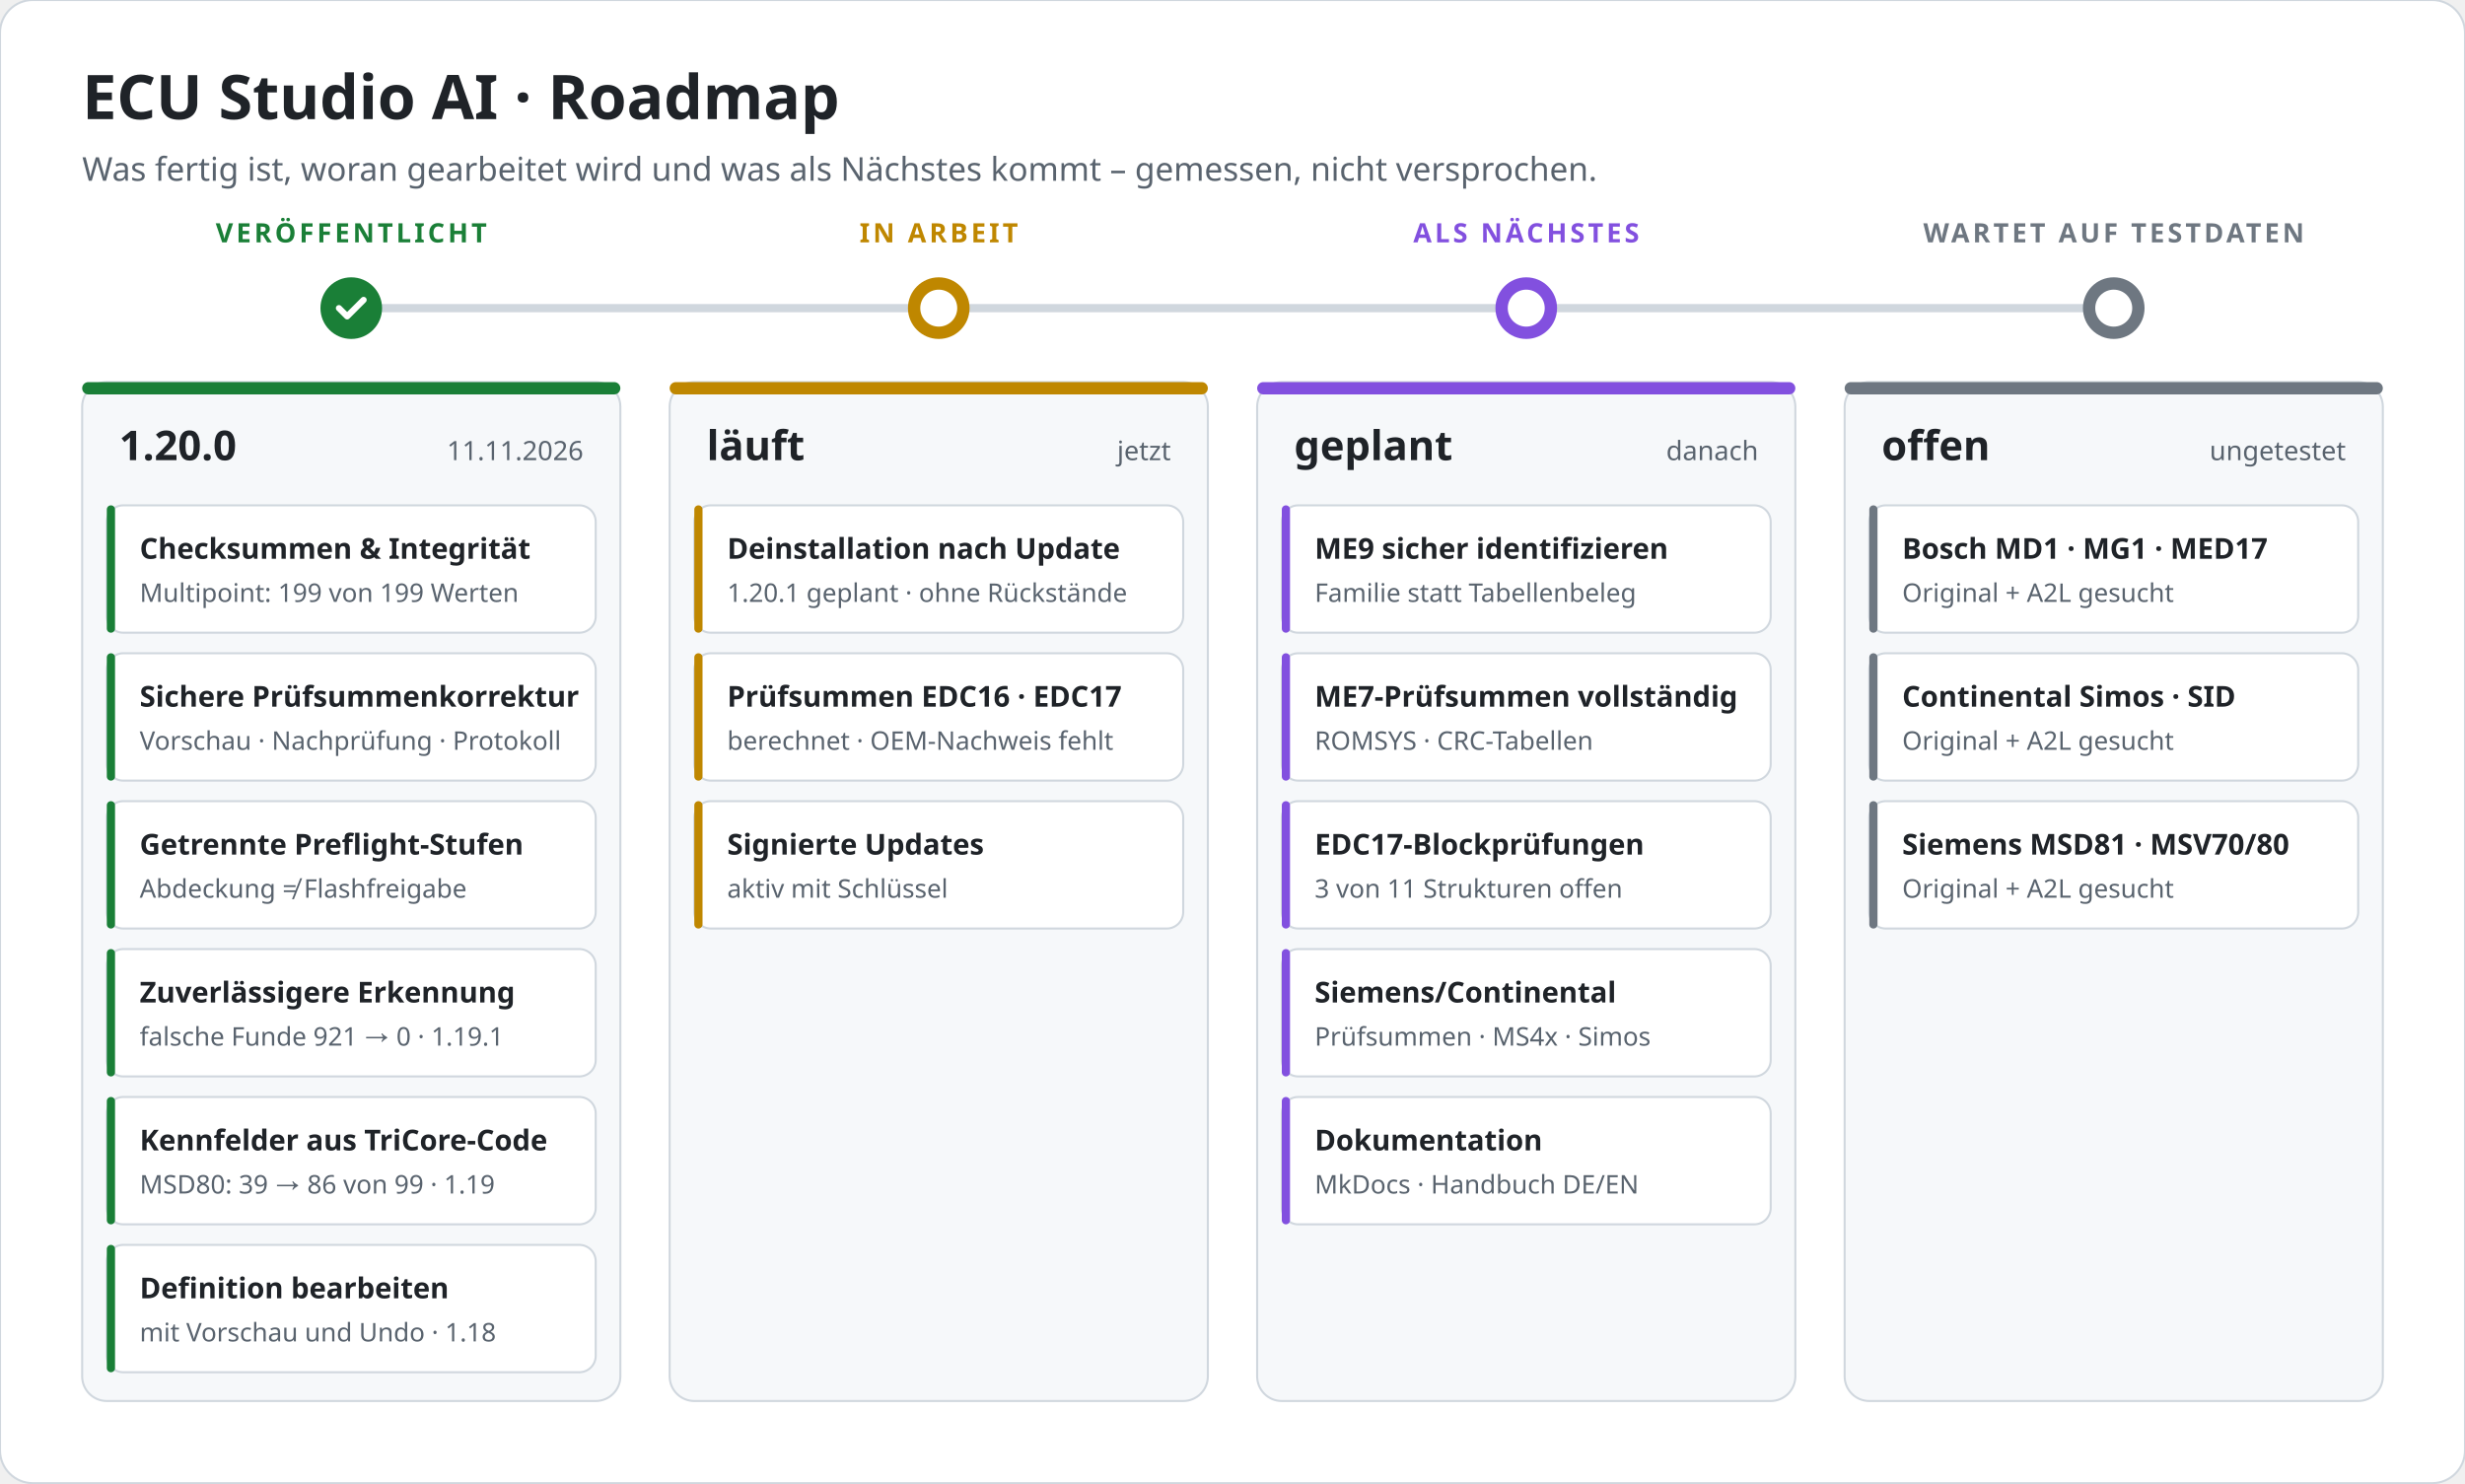
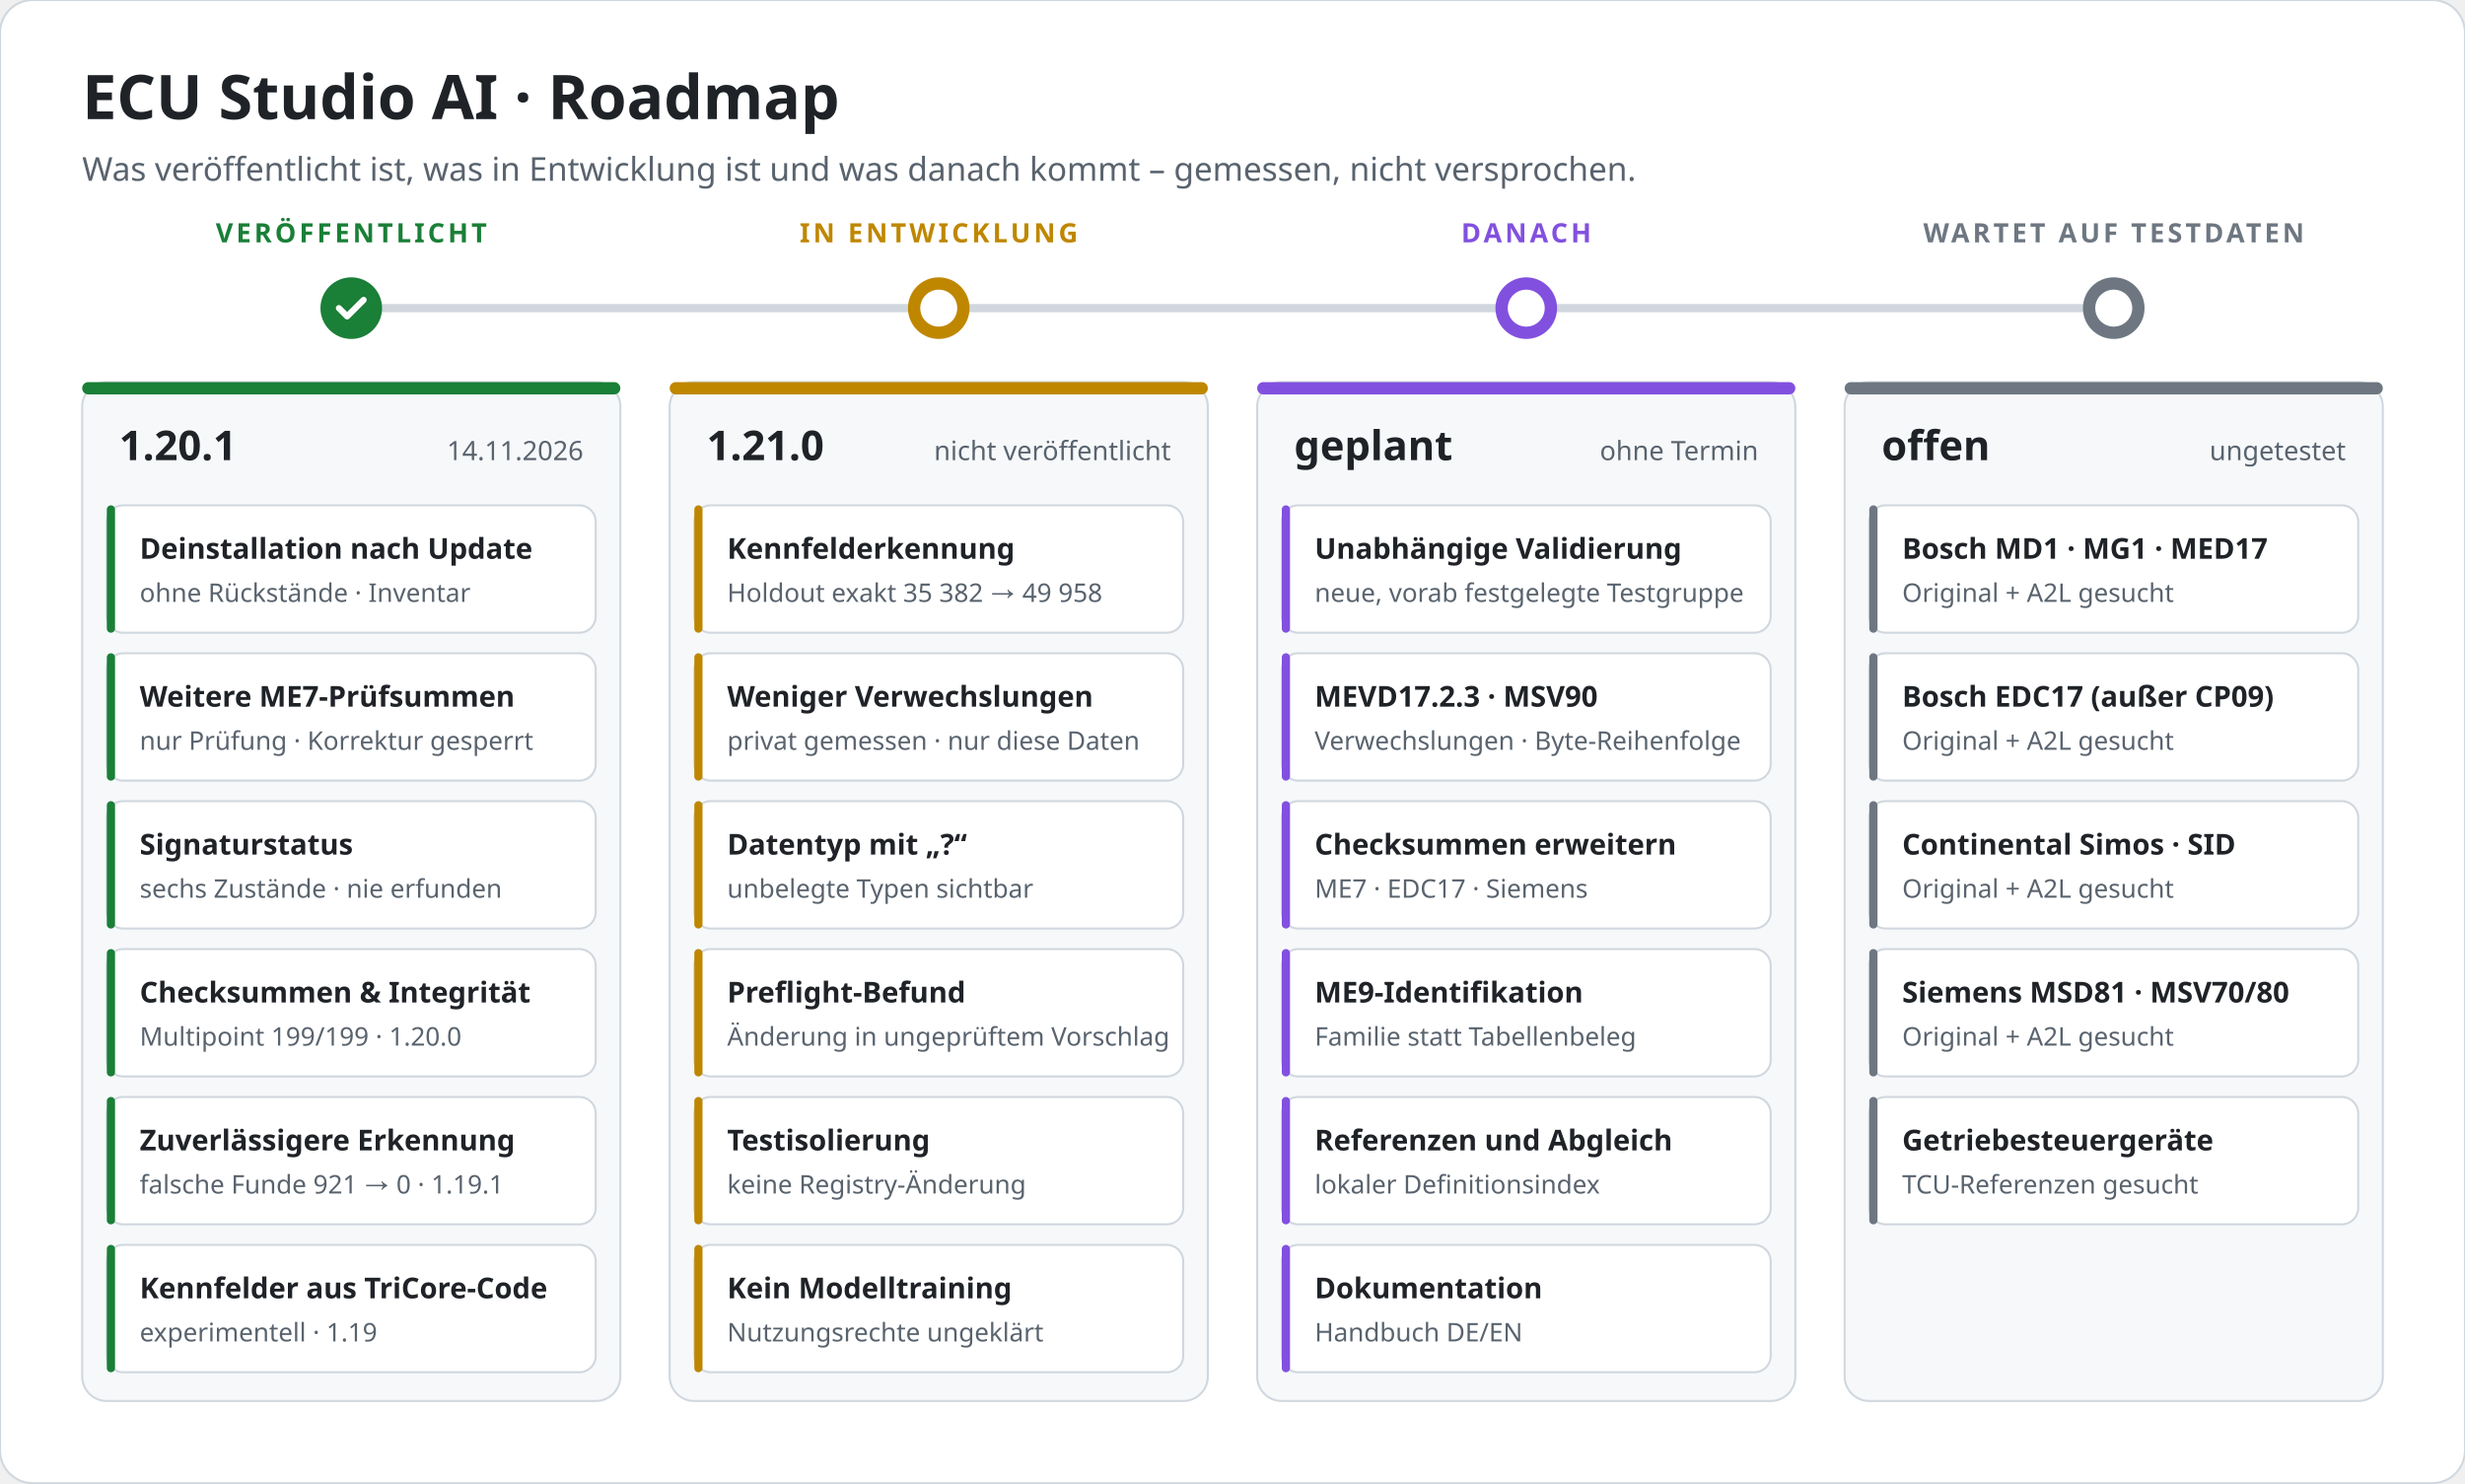
<svg xmlns="http://www.w3.org/2000/svg" width="1200" height="722" viewBox="0 0 1200 722" font-family="-apple-system,BlinkMacSystemFont,'Segoe UI','Noto Sans',Helvetica,Arial,sans-serif">
  <rect width="1200" height="722" rx="16" fill="#ffffff" stroke="#d0d7de" />
  <text x="40" y="58" font-size="30" font-weight="700" fill="#1f2328">ECU Studio AI · Roadmap</text>
-   <text x="40" y="88" font-size="16" fill="#59636e">Was fertig ist, woran gearbeitet wird und was als Nächstes kommt – gemessen, nicht versprochen.</text>
-   <line x1="171.0" y1="150" x2="1029.0" y2="150" stroke="#d0d7de" stroke-width="4" stroke-linecap="round" />
-   <line x1="171.0" y1="150" x2="171.0" y2="150" stroke="#1a7f37" stroke-width="4" stroke-linecap="round" />
-   <circle cx="171.0" cy="150" r="15" fill="#1a7f37" />
-   <path d="M165.0 150 l4 4 l8 -8" stroke="#ffffff" stroke-width="3" fill="none" stroke-linecap="round" stroke-linejoin="round" />
-   <text x="171.0" y="118" text-anchor="middle" font-size="13" font-weight="700" letter-spacing="1.5" fill="#1a7f37">VERÖFFENTLICHT</text>
+   <text x="40" y="88" font-size="16" fill="#59636e">Was veröffentlicht ist, was in Entwicklung ist und was danach kommt – gemessen, nicht versprochen.</text>
+   <line x1="171" y1="150" x2="1029" y2="150" stroke="#d0d7de" stroke-width="4" stroke-linecap="round" />
+   <circle cx="171" cy="150" r="15" fill="#1a7f37" />
+   <path d="M165 150 l4 4 l8 -8" stroke="#ffffff" stroke-width="3" fill="none" stroke-linecap="round" stroke-linejoin="round" />
+   <text x="171" y="118" text-anchor="middle" font-size="13" font-weight="700" letter-spacing="1.5" fill="#1a7f37">VERÖFFENTLICHT</text>
  <rect x="40" y="186" width="262" height="496" rx="12" fill="#f6f8fa" stroke="#d0d7de" />
  <rect x="40" y="186" width="262" height="6" rx="3" fill="#1a7f37" />
-   <text x="58" y="224" font-size="20" font-weight="700" fill="#1f2328">1.20.0</text>
-   <text x="284" y="224" text-anchor="end" font-size="13" fill="#59636e">11.11.2026</text>
+   <text x="58" y="224" font-size="20" font-weight="700" fill="#1f2328">1.20.1</text>
+   <text x="284" y="224" text-anchor="end" font-size="13" fill="#59636e">14.11.2026</text>
  <rect x="52" y="246" width="238" height="62" rx="8" fill="#ffffff" stroke="#d0d7de" />
  <rect x="52" y="246" width="4" height="62" rx="2" fill="#1a7f37" />
-   <text x="68" y="272" font-size="14" font-weight="600" fill="#1f2328">Checksummen &amp; Integrität</text>
-   <text x="68" y="293" font-size="12.5" fill="#59636e">Multipoint: 199 von 199 Werten</text>
+   <text x="68" y="272" font-size="14" font-weight="600" fill="#1f2328">Deinstallation nach Update</text>
+   <text x="68" y="293" font-size="12.5" fill="#59636e">ohne Rückstände · Inventar</text>
  <rect x="52" y="318" width="238" height="62" rx="8" fill="#ffffff" stroke="#d0d7de" />
  <rect x="52" y="318" width="4" height="62" rx="2" fill="#1a7f37" />
-   <text x="68" y="344" font-size="14" font-weight="600" fill="#1f2328">Sichere Prüfsummenkorrektur</text>
-   <text x="68" y="365" font-size="12.5" fill="#59636e">Vorschau · Nachprüfung · Protokoll</text>
+   <text x="68" y="344" font-size="14" font-weight="600" fill="#1f2328">Weitere ME7-Prüfsummen</text>
+   <text x="68" y="365" font-size="12.5" fill="#59636e">nur Prüfung · Korrektur gesperrt</text>
  <rect x="52" y="390" width="238" height="62" rx="8" fill="#ffffff" stroke="#d0d7de" />
  <rect x="52" y="390" width="4" height="62" rx="2" fill="#1a7f37" />
-   <text x="68" y="416" font-size="14" font-weight="600" fill="#1f2328">Getrennte Preflight-Stufen</text>
-   <text x="68" y="437" font-size="12.5" fill="#59636e">Abdeckung ≠ Flashfreigabe</text>
+   <text x="68" y="416" font-size="14" font-weight="600" fill="#1f2328">Signaturstatus</text>
+   <text x="68" y="437" font-size="12.5" fill="#59636e">sechs Zustände · nie erfunden</text>
  <rect x="52" y="462" width="238" height="62" rx="8" fill="#ffffff" stroke="#d0d7de" />
  <rect x="52" y="462" width="4" height="62" rx="2" fill="#1a7f37" />
-   <text x="68" y="488" font-size="14" font-weight="600" fill="#1f2328">Zuverlässigere Erkennung</text>
-   <text x="68" y="509" font-size="12.5" fill="#59636e">falsche Funde 921 → 0 · 1.19.1</text>
+   <text x="68" y="488" font-size="14" font-weight="600" fill="#1f2328">Checksummen &amp; Integrität</text>
+   <text x="68" y="509" font-size="12.5" fill="#59636e">Multipoint 199/199 · 1.20.0</text>
  <rect x="52" y="534" width="238" height="62" rx="8" fill="#ffffff" stroke="#d0d7de" />
  <rect x="52" y="534" width="4" height="62" rx="2" fill="#1a7f37" />
-   <text x="68" y="560" font-size="14" font-weight="600" fill="#1f2328">Kennfelder aus TriCore-Code</text>
-   <text x="68" y="581" font-size="12.5" fill="#59636e">MSD80: 39 → 86 von 99 · 1.19</text>
+   <text x="68" y="560" font-size="14" font-weight="600" fill="#1f2328">Zuverlässigere Erkennung</text>
+   <text x="68" y="581" font-size="12.5" fill="#59636e">falsche Funde 921 → 0 · 1.19.1</text>
  <rect x="52" y="606" width="238" height="62" rx="8" fill="#ffffff" stroke="#d0d7de" />
  <rect x="52" y="606" width="4" height="62" rx="2" fill="#1a7f37" />
-   <text x="68" y="632" font-size="14" font-weight="600" fill="#1f2328">Definition bearbeiten</text>
-   <text x="68" y="653" font-size="12.5" fill="#59636e">mit Vorschau und Undo · 1.18</text>
-   <circle cx="457.0" cy="150" r="15" fill="#bf8700" />
-   <circle cx="457.0" cy="150" r="9" fill="#ffffff" />
-   <text x="457.0" y="118" text-anchor="middle" font-size="13" font-weight="700" letter-spacing="1.5" fill="#bf8700">IN ARBEIT</text>
+   <text x="68" y="632" font-size="14" font-weight="600" fill="#1f2328">Kennfelder aus TriCore-Code</text>
+   <text x="68" y="653" font-size="12.5" fill="#59636e">experimentell · 1.19</text>
+   <circle cx="457" cy="150" r="15" fill="#bf8700" />
+   <circle cx="457" cy="150" r="9" fill="#ffffff" />
+   <text x="457" y="118" text-anchor="middle" font-size="13" font-weight="700" letter-spacing="1.5" fill="#bf8700">IN ENTWICKLUNG</text>
  <rect x="326" y="186" width="262" height="496" rx="12" fill="#f6f8fa" stroke="#d0d7de" />
  <rect x="326" y="186" width="262" height="6" rx="3" fill="#bf8700" />
-   <text x="344" y="224" font-size="20" font-weight="700" fill="#1f2328">läuft</text>
-   <text x="570" y="224" text-anchor="end" font-size="13" fill="#59636e">jetzt</text>
+   <text x="344" y="224" font-size="20" font-weight="700" fill="#1f2328">1.21.0</text>
+   <text x="570" y="224" text-anchor="end" font-size="13" fill="#59636e">nicht veröffentlicht</text>
  <rect x="338" y="246" width="238" height="62" rx="8" fill="#ffffff" stroke="#d0d7de" />
  <rect x="338" y="246" width="4" height="62" rx="2" fill="#bf8700" />
-   <text x="354" y="272" font-size="14" font-weight="600" fill="#1f2328">Deinstallation nach Update</text>
-   <text x="354" y="293" font-size="12.5" fill="#59636e">1.20.1 geplant · ohne Rückstände</text>
+   <text x="354" y="272" font-size="14" font-weight="600" fill="#1f2328">Kennfelderkennung</text>
+   <text x="354" y="293" font-size="12.5" fill="#59636e">Holdout exakt 35 382 → 49 958</text>
  <rect x="338" y="318" width="238" height="62" rx="8" fill="#ffffff" stroke="#d0d7de" />
  <rect x="338" y="318" width="4" height="62" rx="2" fill="#bf8700" />
-   <text x="354" y="344" font-size="14" font-weight="600" fill="#1f2328">Prüfsummen EDC16 · EDC17</text>
-   <text x="354" y="365" font-size="12.5" fill="#59636e">berechnet · OEM-Nachweis fehlt</text>
+   <text x="354" y="344" font-size="14" font-weight="600" fill="#1f2328">Weniger Verwechslungen</text>
+   <text x="354" y="365" font-size="12.5" fill="#59636e">privat gemessen · nur diese Daten</text>
  <rect x="338" y="390" width="238" height="62" rx="8" fill="#ffffff" stroke="#d0d7de" />
  <rect x="338" y="390" width="4" height="62" rx="2" fill="#bf8700" />
-   <text x="354" y="416" font-size="14" font-weight="600" fill="#1f2328">Signierte Updates</text>
-   <text x="354" y="437" font-size="12.5" fill="#59636e">aktiv mit Schlüssel</text>
-   <circle cx="743.0" cy="150" r="15" fill="#8250df" />
-   <circle cx="743.0" cy="150" r="9" fill="#ffffff" />
-   <text x="743.0" y="118" text-anchor="middle" font-size="13" font-weight="700" letter-spacing="1.5" fill="#8250df">ALS NÄCHSTES</text>
+   <text x="354" y="416" font-size="14" font-weight="600" fill="#1f2328">Datentyp mit „?“</text>
+   <text x="354" y="437" font-size="12.5" fill="#59636e">unbelegte Typen sichtbar</text>
+   <rect x="338" y="462" width="238" height="62" rx="8" fill="#ffffff" stroke="#d0d7de" />
+   <rect x="338" y="462" width="4" height="62" rx="2" fill="#bf8700" />
+   <text x="354" y="488" font-size="14" font-weight="600" fill="#1f2328">Preflight-Befund</text>
+   <text x="354" y="509" font-size="12.5" fill="#59636e">Änderung in ungeprüftem Vorschlag</text>
+   <rect x="338" y="534" width="238" height="62" rx="8" fill="#ffffff" stroke="#d0d7de" />
+   <rect x="338" y="534" width="4" height="62" rx="2" fill="#bf8700" />
+   <text x="354" y="560" font-size="14" font-weight="600" fill="#1f2328">Testisolierung</text>
+   <text x="354" y="581" font-size="12.5" fill="#59636e">keine Registry-Änderung</text>
+   <rect x="338" y="606" width="238" height="62" rx="8" fill="#ffffff" stroke="#d0d7de" />
+   <rect x="338" y="606" width="4" height="62" rx="2" fill="#bf8700" />
+   <text x="354" y="632" font-size="14" font-weight="600" fill="#1f2328">Kein Modelltraining</text>
+   <text x="354" y="653" font-size="12.5" fill="#59636e">Nutzungsrechte ungeklärt</text>
+   <circle cx="743" cy="150" r="15" fill="#8250df" />
+   <circle cx="743" cy="150" r="9" fill="#ffffff" />
+   <text x="743" y="118" text-anchor="middle" font-size="13" font-weight="700" letter-spacing="1.5" fill="#8250df">DANACH</text>
  <rect x="612" y="186" width="262" height="496" rx="12" fill="#f6f8fa" stroke="#d0d7de" />
  <rect x="612" y="186" width="262" height="6" rx="3" fill="#8250df" />
  <text x="630" y="224" font-size="20" font-weight="700" fill="#1f2328">geplant</text>
-   <text x="856" y="224" text-anchor="end" font-size="13" fill="#59636e">danach</text>
+   <text x="856" y="224" text-anchor="end" font-size="13" fill="#59636e">ohne Termin</text>
  <rect x="624" y="246" width="238" height="62" rx="8" fill="#ffffff" stroke="#d0d7de" />
  <rect x="624" y="246" width="4" height="62" rx="2" fill="#8250df" />
-   <text x="640" y="272" font-size="14" font-weight="600" fill="#1f2328">ME9 sicher identifizieren</text>
-   <text x="640" y="293" font-size="12.5" fill="#59636e">Familie statt Tabellenbeleg</text>
+   <text x="640" y="272" font-size="14" font-weight="600" fill="#1f2328">Unabhängige Validierung</text>
+   <text x="640" y="293" font-size="12.5" fill="#59636e">neue, vorab festgelegte Testgruppe</text>
  <rect x="624" y="318" width="238" height="62" rx="8" fill="#ffffff" stroke="#d0d7de" />
  <rect x="624" y="318" width="4" height="62" rx="2" fill="#8250df" />
-   <text x="640" y="344" font-size="14" font-weight="600" fill="#1f2328">ME7-Prüfsummen vollständig</text>
-   <text x="640" y="365" font-size="12.5" fill="#59636e">ROMSYS · CRC-Tabellen</text>
+   <text x="640" y="344" font-size="14" font-weight="600" fill="#1f2328">MEVD17.2.3 · MSV90</text>
+   <text x="640" y="365" font-size="12.5" fill="#59636e">Verwechslungen · Byte-Reihenfolge</text>
  <rect x="624" y="390" width="238" height="62" rx="8" fill="#ffffff" stroke="#d0d7de" />
  <rect x="624" y="390" width="4" height="62" rx="2" fill="#8250df" />
-   <text x="640" y="416" font-size="14" font-weight="600" fill="#1f2328">EDC17-Blockprüfungen</text>
-   <text x="640" y="437" font-size="12.5" fill="#59636e">3 von 11 Strukturen offen</text>
+   <text x="640" y="416" font-size="14" font-weight="600" fill="#1f2328">Checksummen erweitern</text>
+   <text x="640" y="437" font-size="12.5" fill="#59636e">ME7 · EDC17 · Siemens</text>
  <rect x="624" y="462" width="238" height="62" rx="8" fill="#ffffff" stroke="#d0d7de" />
  <rect x="624" y="462" width="4" height="62" rx="2" fill="#8250df" />
-   <text x="640" y="488" font-size="14" font-weight="600" fill="#1f2328">Siemens/Continental</text>
-   <text x="640" y="509" font-size="12.5" fill="#59636e">Prüfsummen · MS4x · Simos</text>
+   <text x="640" y="488" font-size="14" font-weight="600" fill="#1f2328">ME9-Identifikation</text>
+   <text x="640" y="509" font-size="12.5" fill="#59636e">Familie statt Tabellenbeleg</text>
  <rect x="624" y="534" width="238" height="62" rx="8" fill="#ffffff" stroke="#d0d7de" />
  <rect x="624" y="534" width="4" height="62" rx="2" fill="#8250df" />
-   <text x="640" y="560" font-size="14" font-weight="600" fill="#1f2328">Dokumentation</text>
-   <text x="640" y="581" font-size="12.5" fill="#59636e">MkDocs · Handbuch DE/EN</text>
-   <circle cx="1029.0" cy="150" r="15" fill="#6e7781" />
-   <circle cx="1029.0" cy="150" r="9" fill="#ffffff" />
-   <text x="1029.0" y="118" text-anchor="middle" font-size="13" font-weight="700" letter-spacing="1.5" fill="#6e7781">WARTET AUF TESTDATEN</text>
+   <text x="640" y="560" font-size="14" font-weight="600" fill="#1f2328">Referenzen und Abgleich</text>
+   <text x="640" y="581" font-size="12.5" fill="#59636e">lokaler Definitionsindex</text>
+   <rect x="624" y="606" width="238" height="62" rx="8" fill="#ffffff" stroke="#d0d7de" />
+   <rect x="624" y="606" width="4" height="62" rx="2" fill="#8250df" />
+   <text x="640" y="632" font-size="14" font-weight="600" fill="#1f2328">Dokumentation</text>
+   <text x="640" y="653" font-size="12.5" fill="#59636e">Handbuch DE/EN</text>
+   <circle cx="1029" cy="150" r="15" fill="#6e7781" />
+   <circle cx="1029" cy="150" r="9" fill="#ffffff" />
+   <text x="1029" y="118" text-anchor="middle" font-size="13" font-weight="700" letter-spacing="1.5" fill="#6e7781">WARTET AUF TESTDATEN</text>
  <rect x="898" y="186" width="262" height="496" rx="12" fill="#f6f8fa" stroke="#d0d7de" />
  <rect x="898" y="186" width="262" height="6" rx="3" fill="#6e7781" />
  <text x="916" y="224" font-size="20" font-weight="700" fill="#1f2328">offen</text>
  <text x="1142" y="224" text-anchor="end" font-size="13" fill="#59636e">ungetestet</text>
  <rect x="910" y="246" width="238" height="62" rx="8" fill="#ffffff" stroke="#d0d7de" />
  <rect x="910" y="246" width="4" height="62" rx="2" fill="#6e7781" />
  <text x="926" y="272" font-size="14" font-weight="600" fill="#1f2328">Bosch MD1 · MG1 · MED17</text>
  <text x="926" y="293" font-size="12.5" fill="#59636e">Original + A2L gesucht</text>
  <rect x="910" y="318" width="238" height="62" rx="8" fill="#ffffff" stroke="#d0d7de" />
  <rect x="910" y="318" width="4" height="62" rx="2" fill="#6e7781" />
-   <text x="926" y="344" font-size="14" font-weight="600" fill="#1f2328">Continental Simos · SID</text>
+   <text x="926" y="344" font-size="14" font-weight="600" fill="#1f2328">Bosch EDC17 (außer CP09)</text>
  <text x="926" y="365" font-size="12.5" fill="#59636e">Original + A2L gesucht</text>
  <rect x="910" y="390" width="238" height="62" rx="8" fill="#ffffff" stroke="#d0d7de" />
  <rect x="910" y="390" width="4" height="62" rx="2" fill="#6e7781" />
-   <text x="926" y="416" font-size="14" font-weight="600" fill="#1f2328">Siemens MSD81 · MSV70/80</text>
+   <text x="926" y="416" font-size="14" font-weight="600" fill="#1f2328">Continental Simos · SID</text>
  <text x="926" y="437" font-size="12.5" fill="#59636e">Original + A2L gesucht</text>
+   <rect x="910" y="462" width="238" height="62" rx="8" fill="#ffffff" stroke="#d0d7de" />
+   <rect x="910" y="462" width="4" height="62" rx="2" fill="#6e7781" />
+   <text x="926" y="488" font-size="14" font-weight="600" fill="#1f2328">Siemens MSD81 · MSV70/80</text>
+   <text x="926" y="509" font-size="12.5" fill="#59636e">Original + A2L gesucht</text>
+   <rect x="910" y="534" width="238" height="62" rx="8" fill="#ffffff" stroke="#d0d7de" />
+   <rect x="910" y="534" width="4" height="62" rx="2" fill="#6e7781" />
+   <text x="926" y="560" font-size="14" font-weight="600" fill="#1f2328">Getriebesteuergeräte</text>
+   <text x="926" y="581" font-size="12.5" fill="#59636e">TCU-Referenzen gesucht</text>
</svg>
